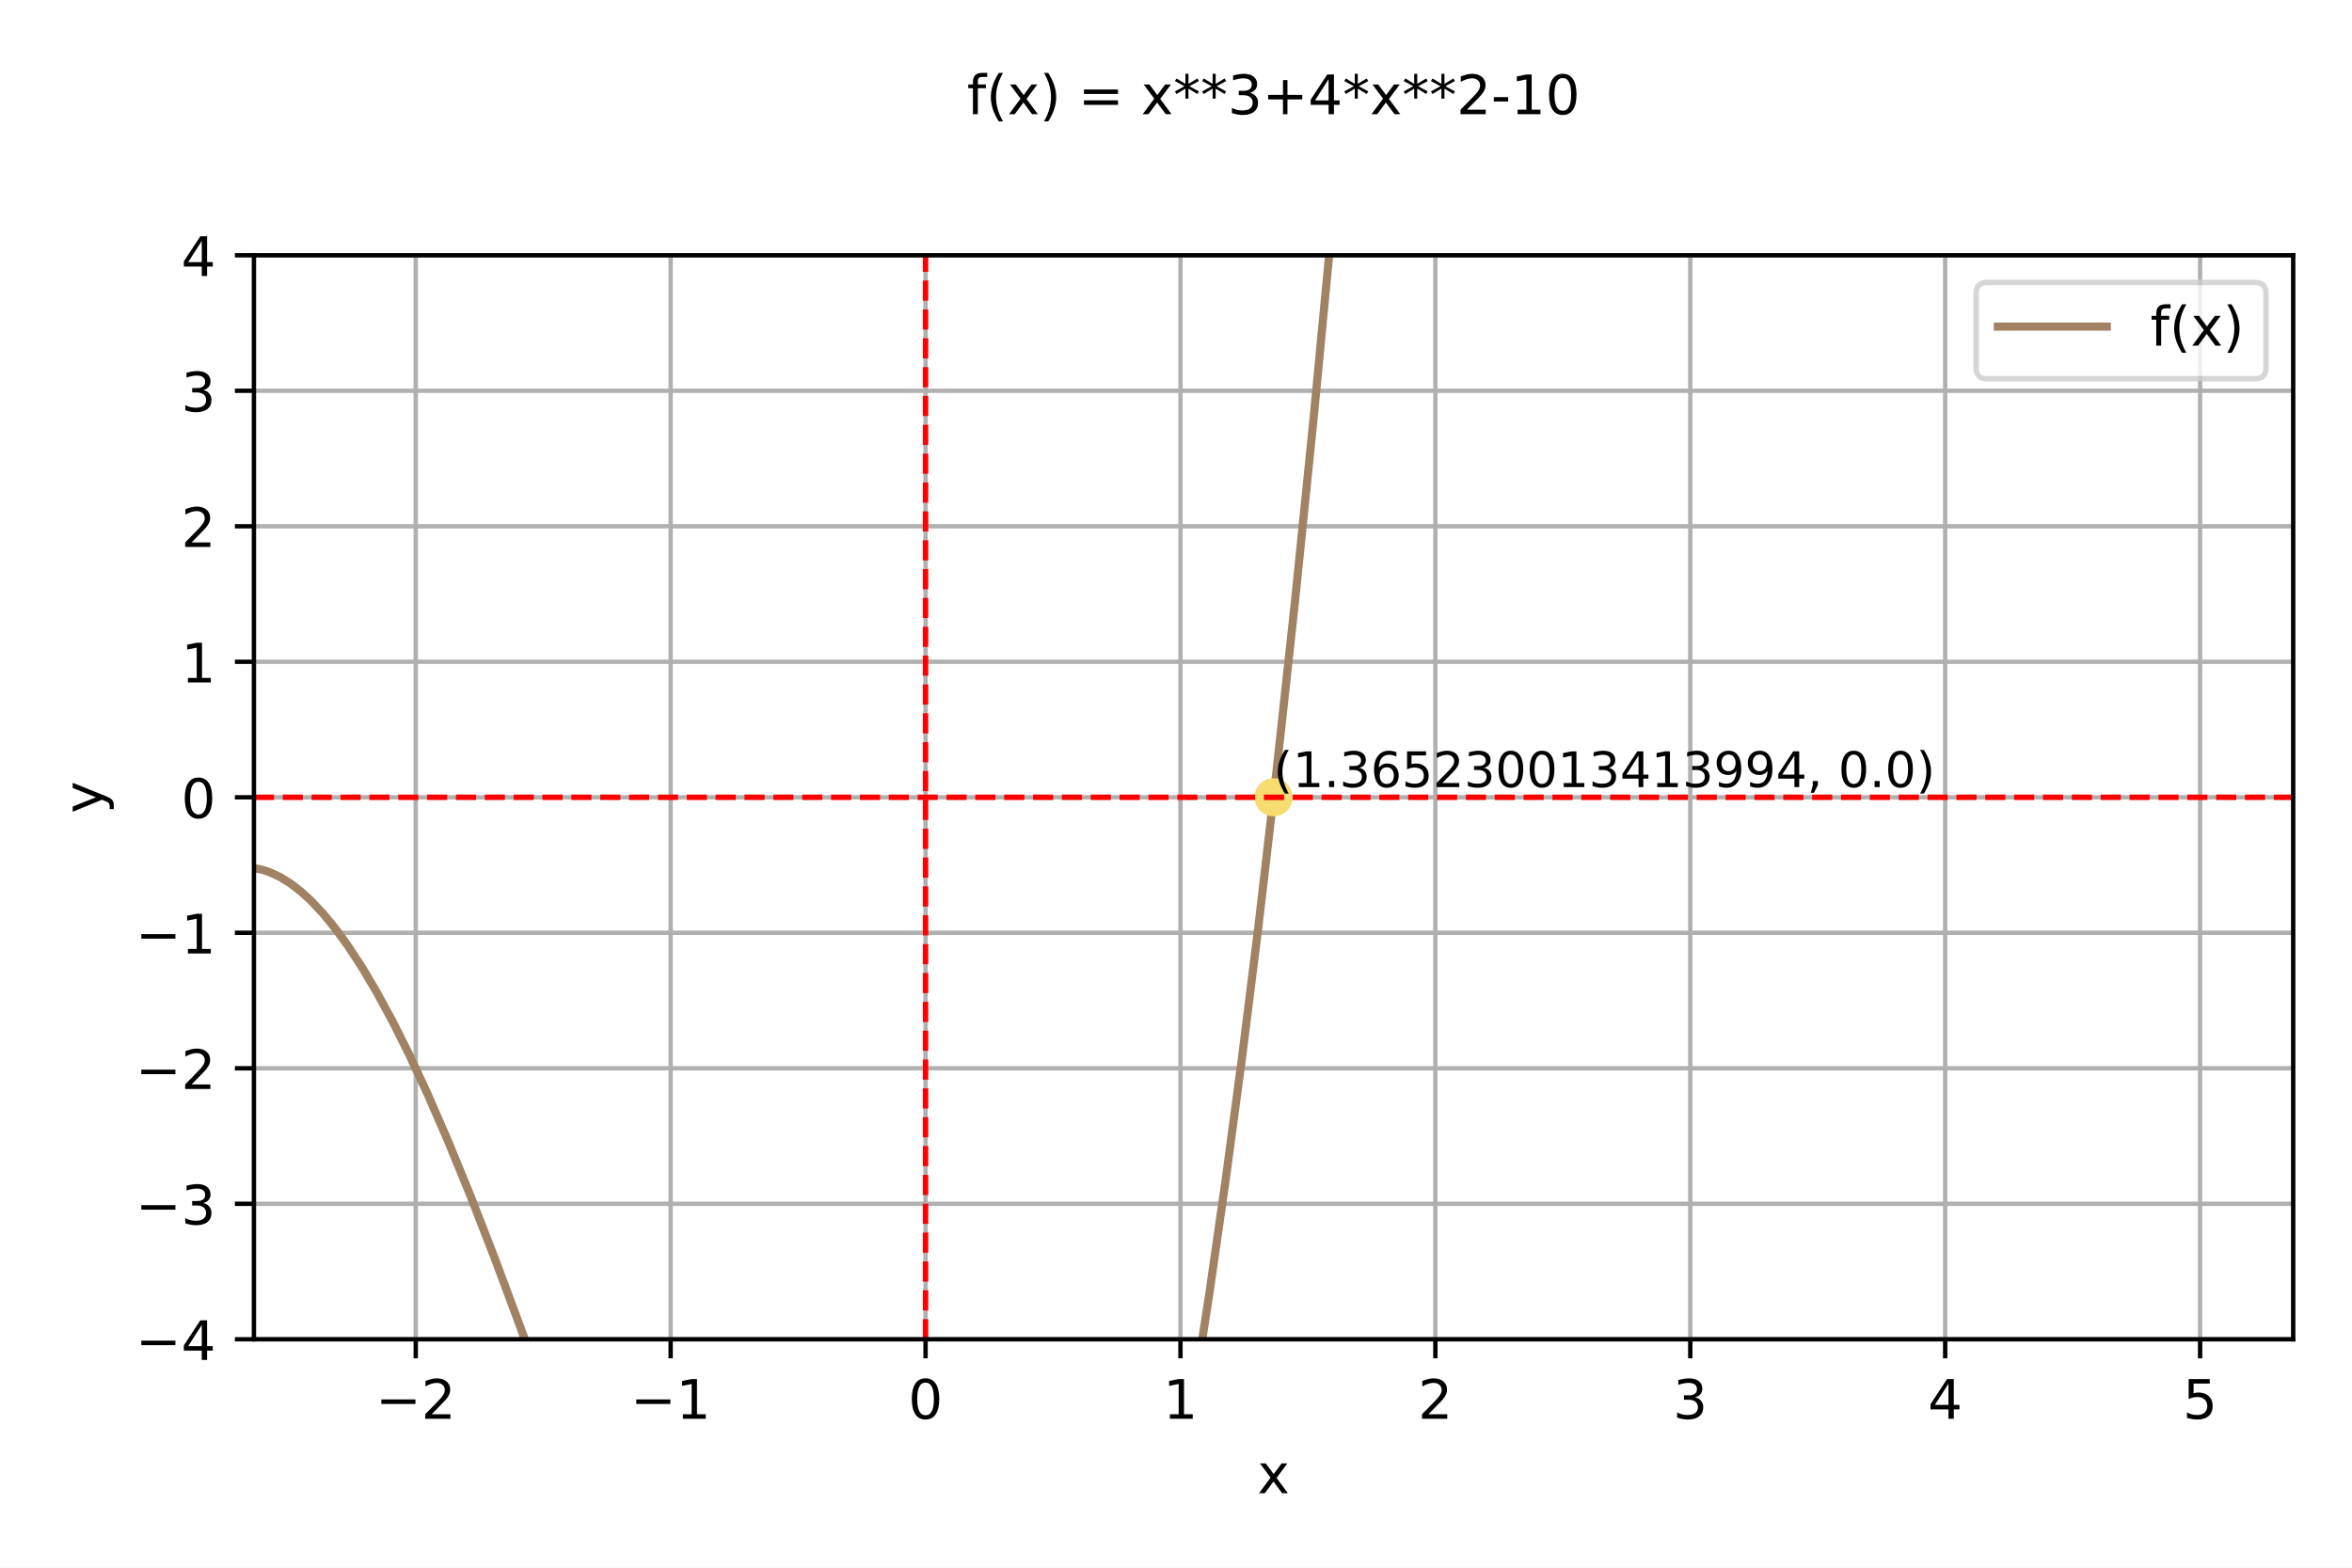
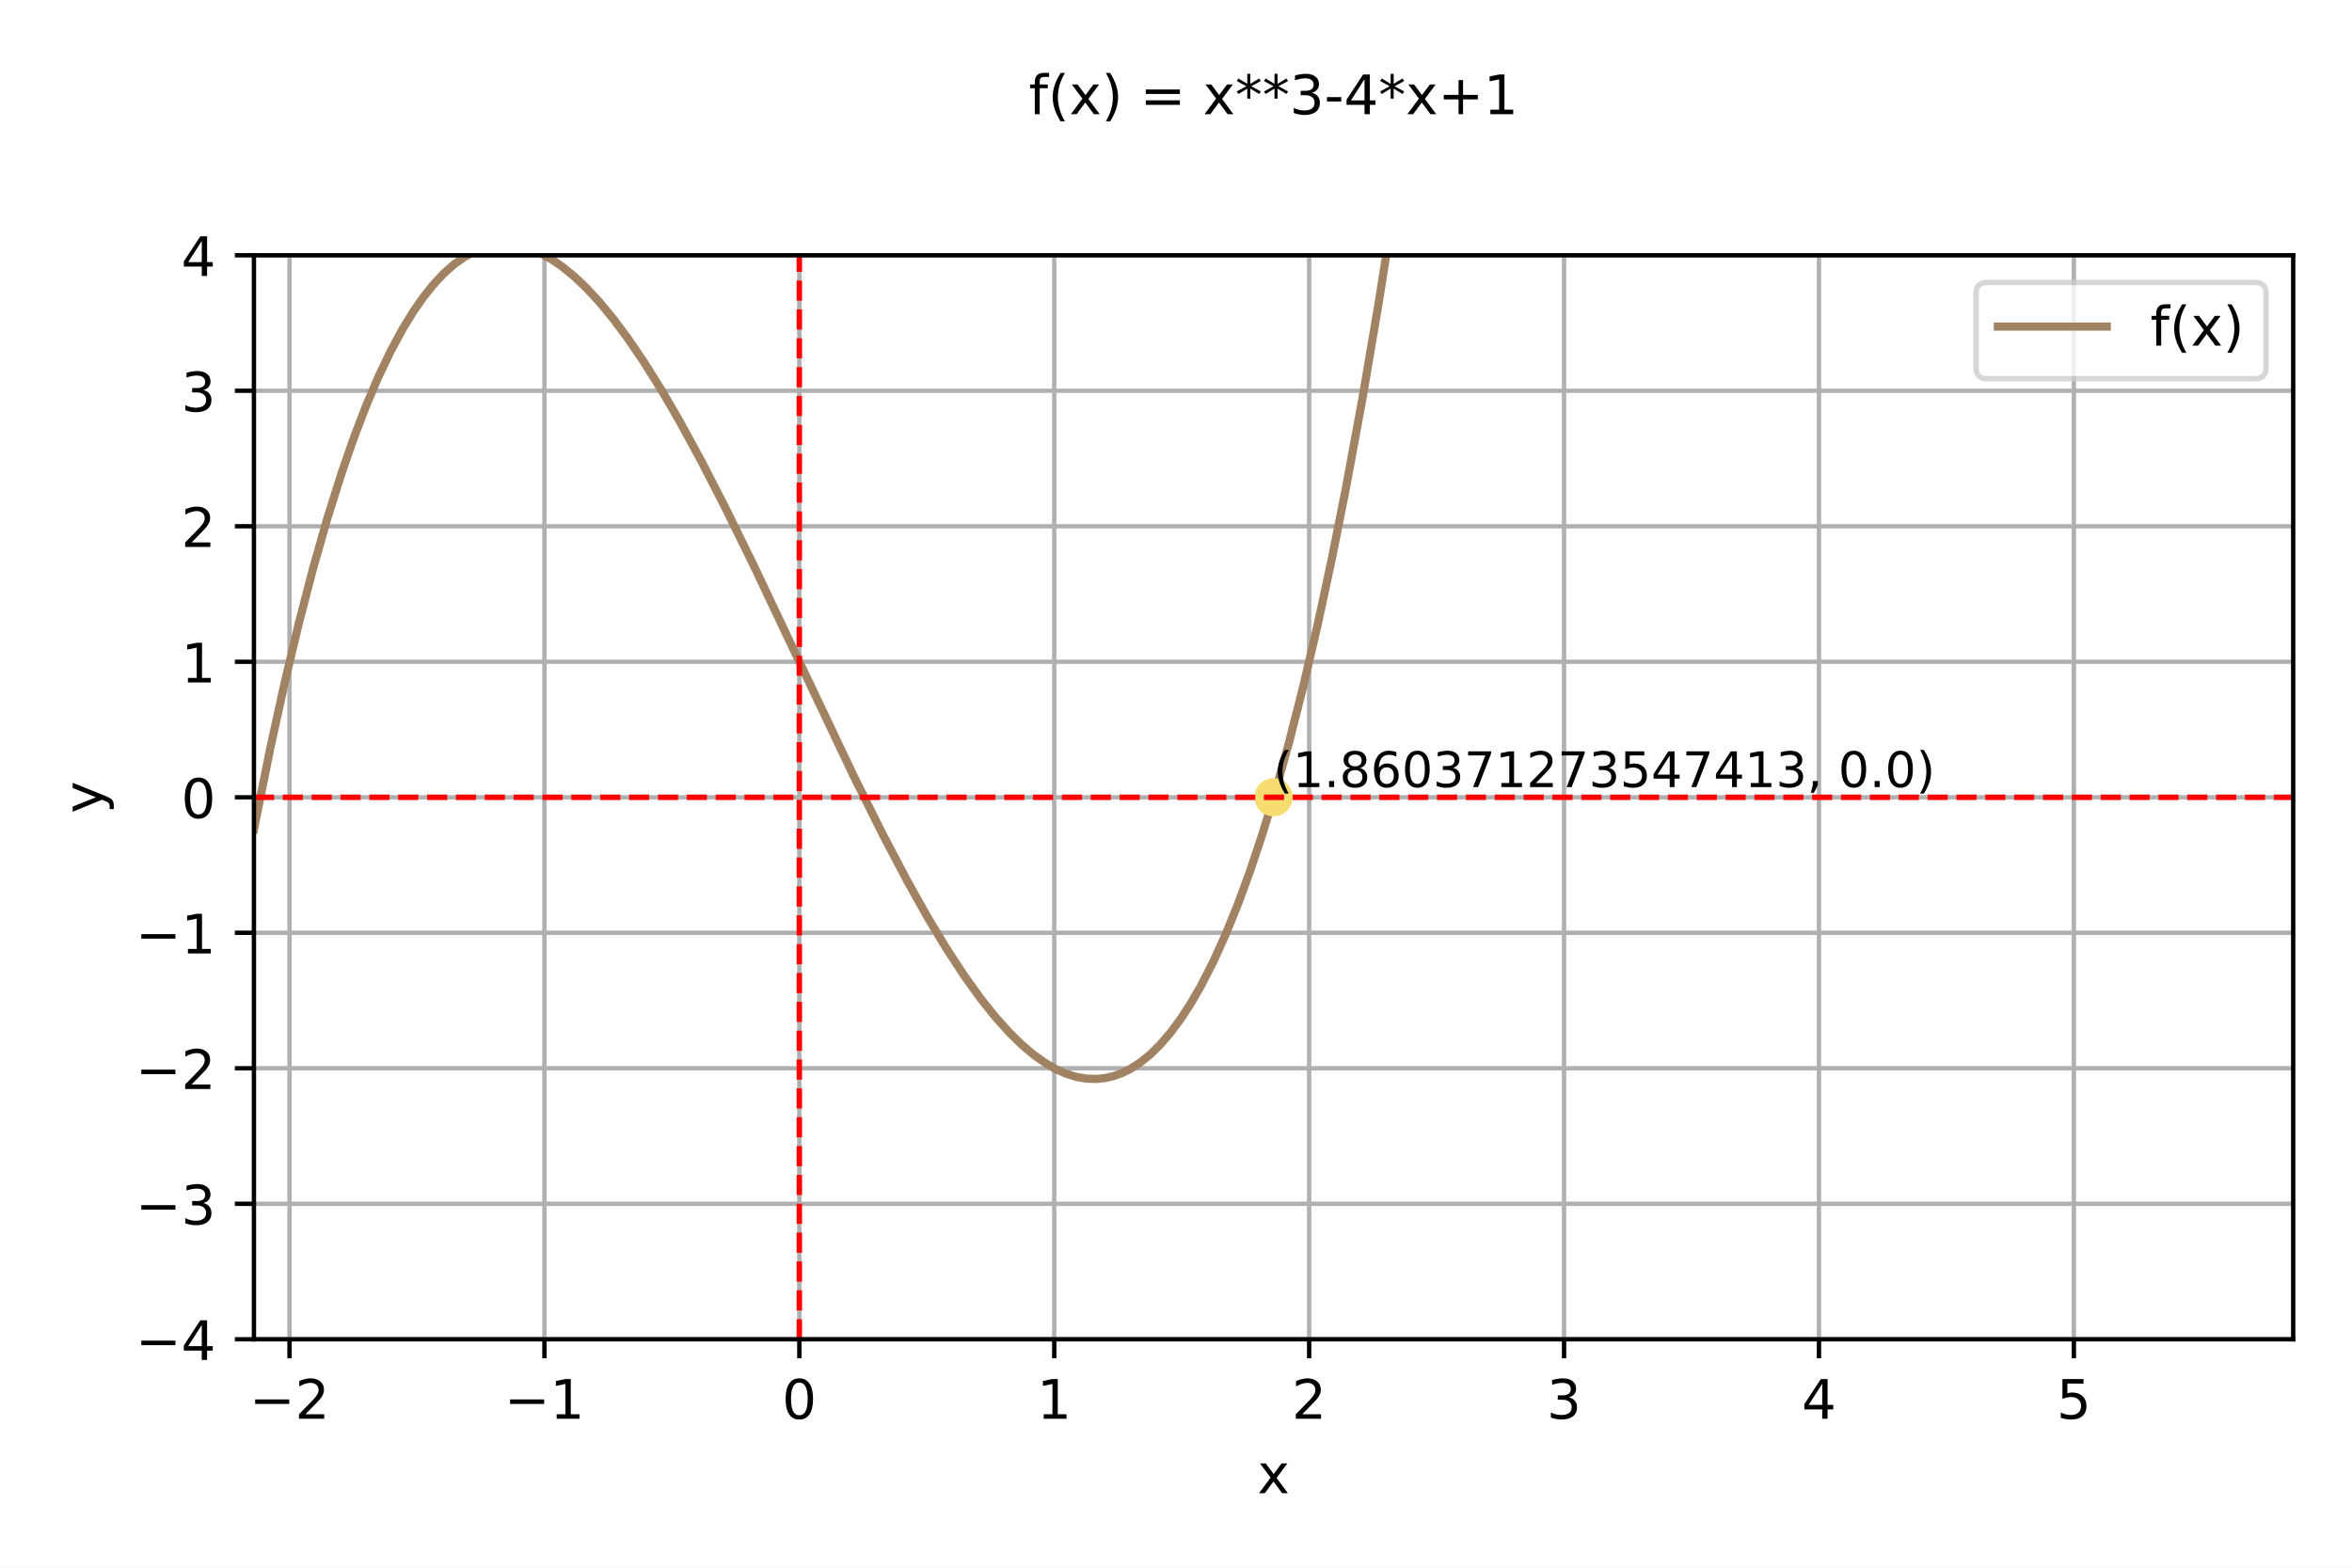
<svg xmlns="http://www.w3.org/2000/svg" xmlns:xlink="http://www.w3.org/1999/xlink" width="432pt" height="288pt" viewBox="0 0 432 288" version="1.1">
  <defs>
    <style type="text/css">*{stroke-linejoin: round; stroke-linecap: butt}</style>
  </defs>
  <g id="figure_1">
    <g id="patch_1">
      <path d="M 0 288  L 432 288  L 432 0  L 0 0  z " style="fill: #ffffff" />
    </g>
    <g id="axes_1">
      <g id="patch_2">
        <path d="M 46.64 246.04  L 421.2 246.04  L 421.2 46.896  L 46.64 46.896  z " style="fill: #ffffff" />
      </g>
      <g id="matplotlib.axis_1">
        <g id="xtick_1">
          <g id="line2d_1">
-             <path d="M 76.36 246.04  L 76.36 46.896  " clip-path="url(#p0cd24b1e50)" style="fill: none; stroke: #b0b0b0; stroke-width: 0.8; stroke-linecap: square" />
+             <path d="M 53.177 246.04  L 53.177 46.896  " clip-path="url(#p2c953a842d)" style="fill: none; stroke: #b0b0b0; stroke-width: 0.8; stroke-linecap: square" />
          </g>
          <g id="line2d_2">
            <defs>
-               <path id="m2d85420185" d="M 0 0  L 0 3.5  " style="stroke: #000000; stroke-width: 0.8" />
+               <path id="mcbe847996c" d="M 0 0  L 0 3.5  " style="stroke: #000000; stroke-width: 0.8" />
            </defs>
            <g>
-               <use xlink:href="#m2d85420185" x="76.36" y="246.04" style="stroke: #000000; stroke-width: 0.8" />
+               <use xlink:href="#mcbe847996c" x="53.177" y="246.04" style="stroke: #000000; stroke-width: 0.8" />
            </g>
          </g>
          <g id="text_1">
-             <g transform="translate(68.98884 260.6384) scale(0.1 -0.1)">
+             <g transform="translate(45.80632 260.6384) scale(0.1 -0.1)">
              <defs>
                <path id="DejaVuSans-2212" d="M 678 2272  L 4684 2272  L 4684 1741  L 678 1741  L 678 2272  z " transform="scale(0.015625)" />
                <path id="DejaVuSans-32" d="M 1228 531  L 3431 531  L 3431 0  L 469 0  L 469 531  Q 828 903 1448 1529  Q 2069 2156 2228 2338  Q 2531 2678 2651 2914  Q 2772 3150 2772 3378  Q 2772 3750 2511 3984  Q 2250 4219 1831 4219  Q 1534 4219 1204 4116  Q 875 4013 500 3803  L 500 4441  Q 881 4594 1212 4672  Q 1544 4750 1819 4750  Q 2544 4750 2975 4387  Q 3406 4025 3406 3419  Q 3406 3131 3298 2873  Q 3191 2616 2906 2266  Q 2828 2175 2409 1742  Q 1991 1309 1228 531  z " transform="scale(0.015625)" />
              </defs>
              <use xlink:href="#DejaVuSans-2212" />
              <use xlink:href="#DejaVuSans-32" x="83.789" />
            </g>
          </g>
        </g>
        <g id="xtick_2">
          <g id="line2d_3">
-             <path d="M 123.18 246.04  L 123.18 46.896  " clip-path="url(#p0cd24b1e50)" style="fill: none; stroke: #b0b0b0; stroke-width: 0.8; stroke-linecap: square" />
+             <path d="M 99.997 246.04  L 99.997 46.896  " clip-path="url(#p2c953a842d)" style="fill: none; stroke: #b0b0b0; stroke-width: 0.8; stroke-linecap: square" />
          </g>
          <g id="line2d_4">
            <g>
-               <use xlink:href="#m2d85420185" x="123.18" y="246.04" style="stroke: #000000; stroke-width: 0.8" />
+               <use xlink:href="#mcbe847996c" x="99.997" y="246.04" style="stroke: #000000; stroke-width: 0.8" />
            </g>
          </g>
          <g id="text_2">
-             <g transform="translate(115.8088 260.6384) scale(0.1 -0.1)">
+             <g transform="translate(92.62632 260.6384) scale(0.1 -0.1)">
              <defs>
                <path id="DejaVuSans-31" d="M 794 531  L 1825 531  L 1825 4091  L 703 3866  L 703 4441  L 1819 4666  L 2450 4666  L 2450 531  L 3481 531  L 3481 0  L 794 0  L 794 531  z " transform="scale(0.015625)" />
              </defs>
              <use xlink:href="#DejaVuSans-2212" />
              <use xlink:href="#DejaVuSans-31" x="83.789" />
            </g>
          </g>
        </g>
        <g id="xtick_3">
          <g id="line2d_5">
-             <path d="M 170 246.04  L 170 46.896  " clip-path="url(#p0cd24b1e50)" style="fill: none; stroke: #b0b0b0; stroke-width: 0.8; stroke-linecap: square" />
+             <path d="M 146.817 246.04  L 146.817 46.896  " clip-path="url(#p2c953a842d)" style="fill: none; stroke: #b0b0b0; stroke-width: 0.8; stroke-linecap: square" />
          </g>
          <g id="line2d_6">
            <g>
-               <use xlink:href="#m2d85420185" x="170" y="246.04" style="stroke: #000000; stroke-width: 0.8" />
+               <use xlink:href="#mcbe847996c" x="146.817" y="246.04" style="stroke: #000000; stroke-width: 0.8" />
            </g>
          </g>
          <g id="text_3">
-             <g transform="translate(166.8187 260.6384) scale(0.1 -0.1)">
+             <g transform="translate(143.6362 260.6384) scale(0.1 -0.1)">
              <defs>
                <path id="DejaVuSans-30" d="M 2034 4250  Q 1547 4250 1301 3770  Q 1056 3291 1056 2328  Q 1056 1369 1301 889  Q 1547 409 2034 409  Q 2525 409 2770 889  Q 3016 1369 3016 2328  Q 3016 3291 2770 3770  Q 2525 4250 2034 4250  z M 2034 4750  Q 2819 4750 3233 4129  Q 3647 3509 3647 2328  Q 3647 1150 3233 529  Q 2819 -91 2034 -91  Q 1250 -91 836 529  Q 422 1150 422 2328  Q 422 3509 836 4129  Q 1250 4750 2034 4750  z " transform="scale(0.015625)" />
              </defs>
              <use xlink:href="#DejaVuSans-30" />
            </g>
          </g>
        </g>
        <g id="xtick_4">
          <g id="line2d_7">
-             <path d="M 216.82 246.04  L 216.82 46.896  " clip-path="url(#p0cd24b1e50)" style="fill: none; stroke: #b0b0b0; stroke-width: 0.8; stroke-linecap: square" />
+             <path d="M 193.637 246.04  L 193.637 46.896  " clip-path="url(#p2c953a842d)" style="fill: none; stroke: #b0b0b0; stroke-width: 0.8; stroke-linecap: square" />
          </g>
          <g id="line2d_8">
            <g>
-               <use xlink:href="#m2d85420185" x="216.82" y="246.04" style="stroke: #000000; stroke-width: 0.8" />
+               <use xlink:href="#mcbe847996c" x="193.637" y="246.04" style="stroke: #000000; stroke-width: 0.8" />
            </g>
          </g>
          <g id="text_4">
-             <g transform="translate(213.6387 260.6384) scale(0.1 -0.1)">
+             <g transform="translate(190.4562 260.6384) scale(0.1 -0.1)">
              <use xlink:href="#DejaVuSans-31" />
            </g>
          </g>
        </g>
        <g id="xtick_5">
          <g id="line2d_9">
-             <path d="M 263.64 246.04  L 263.64 46.896  " clip-path="url(#p0cd24b1e50)" style="fill: none; stroke: #b0b0b0; stroke-width: 0.8; stroke-linecap: square" />
+             <path d="M 240.457 246.04  L 240.457 46.896  " clip-path="url(#p2c953a842d)" style="fill: none; stroke: #b0b0b0; stroke-width: 0.8; stroke-linecap: square" />
          </g>
          <g id="line2d_10">
            <g>
-               <use xlink:href="#m2d85420185" x="263.64" y="246.04" style="stroke: #000000; stroke-width: 0.8" />
+               <use xlink:href="#mcbe847996c" x="240.457" y="246.04" style="stroke: #000000; stroke-width: 0.8" />
            </g>
          </g>
          <g id="text_5">
-             <g transform="translate(260.4587 260.6384) scale(0.1 -0.1)">
+             <g transform="translate(237.2762 260.6384) scale(0.1 -0.1)">
              <use xlink:href="#DejaVuSans-32" />
            </g>
          </g>
        </g>
        <g id="xtick_6">
          <g id="line2d_11">
-             <path d="M 310.46 246.04  L 310.46 46.896  " clip-path="url(#p0cd24b1e50)" style="fill: none; stroke: #b0b0b0; stroke-width: 0.8; stroke-linecap: square" />
+             <path d="M 287.277 246.04  L 287.277 46.896  " clip-path="url(#p2c953a842d)" style="fill: none; stroke: #b0b0b0; stroke-width: 0.8; stroke-linecap: square" />
          </g>
          <g id="line2d_12">
            <g>
-               <use xlink:href="#m2d85420185" x="310.46" y="246.04" style="stroke: #000000; stroke-width: 0.8" />
+               <use xlink:href="#mcbe847996c" x="287.277" y="246.04" style="stroke: #000000; stroke-width: 0.8" />
            </g>
          </g>
          <g id="text_6">
-             <g transform="translate(307.2787 260.6384) scale(0.1 -0.1)">
+             <g transform="translate(284.0962 260.6384) scale(0.1 -0.1)">
              <defs>
                <path id="DejaVuSans-33" d="M 2597 2516  Q 3050 2419 3304 2112  Q 3559 1806 3559 1356  Q 3559 666 3084 287  Q 2609 -91 1734 -91  Q 1441 -91 1130 -33  Q 819 25 488 141  L 488 750  Q 750 597 1062 519  Q 1375 441 1716 441  Q 2309 441 2620 675  Q 2931 909 2931 1356  Q 2931 1769 2642 2001  Q 2353 2234 1838 2234  L 1294 2234  L 1294 2753  L 1863 2753  Q 2328 2753 2575 2939  Q 2822 3125 2822 3475  Q 2822 3834 2567 4026  Q 2313 4219 1838 4219  Q 1578 4219 1281 4162  Q 984 4106 628 3988  L 628 4550  Q 988 4650 1302 4700  Q 1616 4750 1894 4750  Q 2613 4750 3031 4423  Q 3450 4097 3450 3541  Q 3450 3153 3228 2886  Q 3006 2619 2597 2516  z " transform="scale(0.015625)" />
              </defs>
              <use xlink:href="#DejaVuSans-33" />
            </g>
          </g>
        </g>
        <g id="xtick_7">
          <g id="line2d_13">
-             <path d="M 357.28 246.04  L 357.28 46.896  " clip-path="url(#p0cd24b1e50)" style="fill: none; stroke: #b0b0b0; stroke-width: 0.8; stroke-linecap: square" />
+             <path d="M 334.097 246.04  L 334.097 46.896  " clip-path="url(#p2c953a842d)" style="fill: none; stroke: #b0b0b0; stroke-width: 0.8; stroke-linecap: square" />
          </g>
          <g id="line2d_14">
            <g>
-               <use xlink:href="#m2d85420185" x="357.28" y="246.04" style="stroke: #000000; stroke-width: 0.8" />
+               <use xlink:href="#mcbe847996c" x="334.097" y="246.04" style="stroke: #000000; stroke-width: 0.8" />
            </g>
          </g>
          <g id="text_7">
-             <g transform="translate(354.0987 260.6384) scale(0.1 -0.1)">
+             <g transform="translate(330.9162 260.6384) scale(0.1 -0.1)">
              <defs>
                <path id="DejaVuSans-34" d="M 2419 4116  L 825 1625  L 2419 1625  L 2419 4116  z M 2253 4666  L 3047 4666  L 3047 1625  L 3713 1625  L 3713 1100  L 3047 1100  L 3047 0  L 2419 0  L 2419 1100  L 313 1100  L 313 1709  L 2253 4666  z " transform="scale(0.015625)" />
              </defs>
              <use xlink:href="#DejaVuSans-34" />
            </g>
          </g>
        </g>
        <g id="xtick_8">
          <g id="line2d_15">
-             <path d="M 404.1 246.04  L 404.1 46.896  " clip-path="url(#p0cd24b1e50)" style="fill: none; stroke: #b0b0b0; stroke-width: 0.8; stroke-linecap: square" />
+             <path d="M 380.917 246.04  L 380.917 46.896  " clip-path="url(#p2c953a842d)" style="fill: none; stroke: #b0b0b0; stroke-width: 0.8; stroke-linecap: square" />
          </g>
          <g id="line2d_16">
            <g>
-               <use xlink:href="#m2d85420185" x="404.1" y="246.04" style="stroke: #000000; stroke-width: 0.8" />
+               <use xlink:href="#mcbe847996c" x="380.917" y="246.04" style="stroke: #000000; stroke-width: 0.8" />
            </g>
          </g>
          <g id="text_8">
-             <g transform="translate(400.9187 260.6384) scale(0.1 -0.1)">
+             <g transform="translate(377.7362 260.6384) scale(0.1 -0.1)">
              <defs>
                <path id="DejaVuSans-35" d="M 691 4666  L 3169 4666  L 3169 4134  L 1269 4134  L 1269 2991  Q 1406 3038 1543 3061  Q 1681 3084 1819 3084  Q 2600 3084 3056 2656  Q 3513 2228 3513 1497  Q 3513 744 3044 326  Q 2575 -91 1722 -91  Q 1428 -91 1123 -41  Q 819 9 494 109  L 494 744  Q 775 591 1075 516  Q 1375 441 1709 441  Q 2250 441 2565 725  Q 2881 1009 2881 1497  Q 2881 1984 2565 2268  Q 2250 2553 1709 2553  Q 1456 2553 1204 2497  Q 953 2441 691 2322  L 691 4666  z " transform="scale(0.015625)" />
              </defs>
              <use xlink:href="#DejaVuSans-35" />
            </g>
          </g>
        </g>
        <g id="text_9">
          <g transform="translate(230.9606 274.3166) scale(0.1 -0.1)">
            <defs>
              <path id="DejaVuSans-78" d="M 3513 3500  L 2247 1797  L 3578 0  L 2900 0  L 1881 1375  L 863 0  L 184 0  L 1544 1831  L 300 3500  L 978 3500  L 1906 2253  L 2834 3500  L 3513 3500  z " transform="scale(0.015625)" />
            </defs>
            <use xlink:href="#DejaVuSans-78" />
          </g>
        </g>
      </g>
      <g id="matplotlib.axis_2">
        <g id="ytick_1">
          <g id="line2d_17">
-             <path d="M 46.64 246.04  L 421.2 246.04  " clip-path="url(#p0cd24b1e50)" style="fill: none; stroke: #b0b0b0; stroke-width: 0.8; stroke-linecap: square" />
+             <path d="M 46.64 246.04  L 421.2 246.04  " clip-path="url(#p2c953a842d)" style="fill: none; stroke: #b0b0b0; stroke-width: 0.8; stroke-linecap: square" />
          </g>
          <g id="line2d_18">
            <defs>
-               <path id="mfcdcf007ab" d="M 0 0  L -3.5 0  " style="stroke: #000000; stroke-width: 0.8" />
+               <path id="md87ea9a7f2" d="M 0 0  L -3.5 0  " style="stroke: #000000; stroke-width: 0.8" />
            </defs>
            <g>
-               <use xlink:href="#mfcdcf007ab" x="46.64" y="246.04" style="stroke: #000000; stroke-width: 0.8" />
+               <use xlink:href="#md87ea9a7f2" x="46.64" y="246.04" style="stroke: #000000; stroke-width: 0.8" />
            </g>
          </g>
          <g id="text_10">
            <g transform="translate(24.89781 249.8392) scale(0.1 -0.1)">
              <use xlink:href="#DejaVuSans-2212" />
              <use xlink:href="#DejaVuSans-34" x="83.789" />
            </g>
          </g>
        </g>
        <g id="ytick_2">
          <g id="line2d_19">
-             <path d="M 46.64 221.147  L 421.2 221.147  " clip-path="url(#p0cd24b1e50)" style="fill: none; stroke: #b0b0b0; stroke-width: 0.8; stroke-linecap: square" />
+             <path d="M 46.64 221.147  L 421.2 221.147  " clip-path="url(#p2c953a842d)" style="fill: none; stroke: #b0b0b0; stroke-width: 0.8; stroke-linecap: square" />
          </g>
          <g id="line2d_20">
            <g>
-               <use xlink:href="#mfcdcf007ab" x="46.64" y="221.147" style="stroke: #000000; stroke-width: 0.8" />
+               <use xlink:href="#md87ea9a7f2" x="46.64" y="221.147" style="stroke: #000000; stroke-width: 0.8" />
            </g>
          </g>
          <g id="text_11">
            <g transform="translate(24.89781 224.9462) scale(0.1 -0.1)">
              <use xlink:href="#DejaVuSans-2212" />
              <use xlink:href="#DejaVuSans-33" x="83.789" />
            </g>
          </g>
        </g>
        <g id="ytick_3">
          <g id="line2d_21">
-             <path d="M 46.64 196.254  L 421.2 196.254  " clip-path="url(#p0cd24b1e50)" style="fill: none; stroke: #b0b0b0; stroke-width: 0.8; stroke-linecap: square" />
+             <path d="M 46.64 196.254  L 421.2 196.254  " clip-path="url(#p2c953a842d)" style="fill: none; stroke: #b0b0b0; stroke-width: 0.8; stroke-linecap: square" />
          </g>
          <g id="line2d_22">
            <g>
-               <use xlink:href="#mfcdcf007ab" x="46.64" y="196.254" style="stroke: #000000; stroke-width: 0.8" />
+               <use xlink:href="#md87ea9a7f2" x="46.64" y="196.254" style="stroke: #000000; stroke-width: 0.8" />
            </g>
          </g>
          <g id="text_12">
            <g transform="translate(24.89781 200.0532) scale(0.1 -0.1)">
              <use xlink:href="#DejaVuSans-2212" />
              <use xlink:href="#DejaVuSans-32" x="83.789" />
            </g>
          </g>
        </g>
        <g id="ytick_4">
          <g id="line2d_23">
-             <path d="M 46.64 171.361  L 421.2 171.361  " clip-path="url(#p0cd24b1e50)" style="fill: none; stroke: #b0b0b0; stroke-width: 0.8; stroke-linecap: square" />
+             <path d="M 46.64 171.361  L 421.2 171.361  " clip-path="url(#p2c953a842d)" style="fill: none; stroke: #b0b0b0; stroke-width: 0.8; stroke-linecap: square" />
          </g>
          <g id="line2d_24">
            <g>
-               <use xlink:href="#mfcdcf007ab" x="46.64" y="171.361" style="stroke: #000000; stroke-width: 0.8" />
+               <use xlink:href="#md87ea9a7f2" x="46.64" y="171.361" style="stroke: #000000; stroke-width: 0.8" />
            </g>
          </g>
          <g id="text_13">
            <g transform="translate(24.89781 175.1602) scale(0.1 -0.1)">
              <use xlink:href="#DejaVuSans-2212" />
              <use xlink:href="#DejaVuSans-31" x="83.789" />
            </g>
          </g>
        </g>
        <g id="ytick_5">
          <g id="line2d_25">
-             <path d="M 46.64 146.468  L 421.2 146.468  " clip-path="url(#p0cd24b1e50)" style="fill: none; stroke: #b0b0b0; stroke-width: 0.8; stroke-linecap: square" />
+             <path d="M 46.64 146.468  L 421.2 146.468  " clip-path="url(#p2c953a842d)" style="fill: none; stroke: #b0b0b0; stroke-width: 0.8; stroke-linecap: square" />
          </g>
          <g id="line2d_26">
            <g>
-               <use xlink:href="#mfcdcf007ab" x="46.64" y="146.468" style="stroke: #000000; stroke-width: 0.8" />
+               <use xlink:href="#md87ea9a7f2" x="46.64" y="146.468" style="stroke: #000000; stroke-width: 0.8" />
            </g>
          </g>
          <g id="text_14">
            <g transform="translate(33.2775 150.2672) scale(0.1 -0.1)">
              <use xlink:href="#DejaVuSans-30" />
            </g>
          </g>
        </g>
        <g id="ytick_6">
          <g id="line2d_27">
-             <path d="M 46.64 121.575  L 421.2 121.575  " clip-path="url(#p0cd24b1e50)" style="fill: none; stroke: #b0b0b0; stroke-width: 0.8; stroke-linecap: square" />
+             <path d="M 46.64 121.575  L 421.2 121.575  " clip-path="url(#p2c953a842d)" style="fill: none; stroke: #b0b0b0; stroke-width: 0.8; stroke-linecap: square" />
          </g>
          <g id="line2d_28">
            <g>
-               <use xlink:href="#mfcdcf007ab" x="46.64" y="121.575" style="stroke: #000000; stroke-width: 0.8" />
+               <use xlink:href="#md87ea9a7f2" x="46.64" y="121.575" style="stroke: #000000; stroke-width: 0.8" />
            </g>
          </g>
          <g id="text_15">
            <g transform="translate(33.2775 125.3742) scale(0.1 -0.1)">
              <use xlink:href="#DejaVuSans-31" />
            </g>
          </g>
        </g>
        <g id="ytick_7">
          <g id="line2d_29">
-             <path d="M 46.64 96.682  L 421.2 96.682  " clip-path="url(#p0cd24b1e50)" style="fill: none; stroke: #b0b0b0; stroke-width: 0.8; stroke-linecap: square" />
+             <path d="M 46.64 96.682  L 421.2 96.682  " clip-path="url(#p2c953a842d)" style="fill: none; stroke: #b0b0b0; stroke-width: 0.8; stroke-linecap: square" />
          </g>
          <g id="line2d_30">
            <g>
-               <use xlink:href="#mfcdcf007ab" x="46.64" y="96.682" style="stroke: #000000; stroke-width: 0.8" />
+               <use xlink:href="#md87ea9a7f2" x="46.64" y="96.682" style="stroke: #000000; stroke-width: 0.8" />
            </g>
          </g>
          <g id="text_16">
            <g transform="translate(33.2775 100.4812) scale(0.1 -0.1)">
              <use xlink:href="#DejaVuSans-32" />
            </g>
          </g>
        </g>
        <g id="ytick_8">
          <g id="line2d_31">
-             <path d="M 46.64 71.789  L 421.2 71.789  " clip-path="url(#p0cd24b1e50)" style="fill: none; stroke: #b0b0b0; stroke-width: 0.8; stroke-linecap: square" />
+             <path d="M 46.64 71.789  L 421.2 71.789  " clip-path="url(#p2c953a842d)" style="fill: none; stroke: #b0b0b0; stroke-width: 0.8; stroke-linecap: square" />
          </g>
          <g id="line2d_32">
            <g>
-               <use xlink:href="#mfcdcf007ab" x="46.64" y="71.789" style="stroke: #000000; stroke-width: 0.8" />
+               <use xlink:href="#md87ea9a7f2" x="46.64" y="71.789" style="stroke: #000000; stroke-width: 0.8" />
            </g>
          </g>
          <g id="text_17">
            <g transform="translate(33.2775 75.58822) scale(0.1 -0.1)">
              <use xlink:href="#DejaVuSans-33" />
            </g>
          </g>
        </g>
        <g id="ytick_9">
          <g id="line2d_33">
-             <path d="M 46.64 46.896  L 421.2 46.896  " clip-path="url(#p0cd24b1e50)" style="fill: none; stroke: #b0b0b0; stroke-width: 0.8; stroke-linecap: square" />
+             <path d="M 46.64 46.896  L 421.2 46.896  " clip-path="url(#p2c953a842d)" style="fill: none; stroke: #b0b0b0; stroke-width: 0.8; stroke-linecap: square" />
          </g>
          <g id="line2d_34">
            <g>
-               <use xlink:href="#mfcdcf007ab" x="46.64" y="46.896" style="stroke: #000000; stroke-width: 0.8" />
+               <use xlink:href="#md87ea9a7f2" x="46.64" y="46.896" style="stroke: #000000; stroke-width: 0.8" />
            </g>
          </g>
          <g id="text_18">
            <g transform="translate(33.2775 50.69522) scale(0.1 -0.1)">
              <use xlink:href="#DejaVuSans-34" />
            </g>
          </g>
        </g>
        <g id="text_19">
          <g transform="translate(18.81812 149.4274) rotate(-90) scale(0.1 -0.1)">
            <defs>
              <path id="DejaVuSans-79" d="M 2059 -325  Q 1816 -950 1584 -1140  Q 1353 -1331 966 -1331  L 506 -1331  L 506 -850  L 844 -850  Q 1081 -850 1212 -737  Q 1344 -625 1503 -206  L 1606 56  L 191 3500  L 800 3500  L 1894 763  L 2988 3500  L 3597 3500  L 2059 -325  z " transform="scale(0.015625)" />
            </defs>
            <use xlink:href="#DejaVuSans-79" />
          </g>
        </g>
      </g>
      <g id="line2d_35">
-         <path d="M 46.64 159.476  L 48.14 159.776  L 49.639 160.27  L 51.514 161.155  L 53.389 162.325  L 55.264 163.773  L 57.138 165.489  L 59.388 167.887  L 61.637 170.64  L 63.887 173.732  L 66.512 177.744  L 69.136 182.168  L 72.136 187.694  L 75.135 193.684  L 78.509 200.928  L 82.259 209.54  L 86.383 219.608  L 90.882 231.186  L 96.131 245.306  L 103.255 265.162  L 111.675 289  M 213.59 289  L 216.111 275.042  L 219.11 257.119  L 222.11 237.737  L 225.109 216.855  L 228.109 194.434  L 231.108 170.435  L 234.482 141.501  L 237.857 110.464  L 241.231 77.268  L 244.606 41.858  L 247.98 4.176  L 248.428 -1  L 248.428 -1  " clip-path="url(#p0cd24b1e50)" style="fill: none; stroke: #a18262; stroke-width: 1.5; stroke-linecap: square" />
+         <path d="M 46.64 152.361  L 49.639 137.487  L 52.264 125.517  L 54.889 114.495  L 57.513 104.395  L 60.138 95.189  L 62.762 86.853  L 65.012 80.379  L 67.261 74.508  L 69.511 69.222  L 71.761 64.506  L 74.01 60.343  L 75.885 57.283  L 77.76 54.587  L 79.634 52.244  L 81.509 50.244  L 83.384 48.578  L 85.258 47.237  L 87.133 46.211  L 89.008 45.489  L 90.507 45.126  L 92.007 44.947  L 93.882 44.974  L 95.756 45.272  L 97.631 45.832  L 99.506 46.643  L 101.381 47.696  L 103.255 48.981  L 105.505 50.817  L 107.754 52.957  L 110.004 55.384  L 112.629 58.558  L 115.253 62.075  L 118.253 66.479  L 121.627 71.88  L 125.001 77.697  L 128.751 84.583  L 133.25 93.327  L 138.499 104.024  L 146.373 120.629  L 156.871 142.709  L 162.12 153.25  L 166.619 161.804  L 170.369 168.493  L 173.743 174.103  L 177.117 179.267  L 180.117 183.437  L 182.741 186.73  L 185.366 189.663  L 187.616 191.87  L 189.865 193.777  L 192.115 195.366  L 193.989 196.437  L 195.864 197.266  L 197.739 197.845  L 199.613 198.163  L 201.488 198.211  L 202.988 198.049  L 204.488 197.702  L 205.987 197.167  L 207.487 196.439  L 209.362 195.248  L 211.236 193.737  L 213.111 191.897  L 214.986 189.718  L 216.86 187.191  L 218.735 184.305  L 220.61 181.051  L 222.859 176.648  L 225.109 171.684  L 227.359 166.144  L 229.608 160.011  L 231.858 153.268  L 234.107 145.899  L 236.732 136.488  L 239.357 126.175  L 241.981 114.935  L 244.606 102.741  L 247.23 89.567  L 250.23 73.277  L 253.229 55.633  L 256.229 36.595  L 259.228 16.125  L 261.586 -1  L 261.586 -1  " clip-path="url(#p2c953a842d)" style="fill: none; stroke: #a18262; stroke-width: 1.5; stroke-linecap: square" />
      </g>
      <g id="line2d_36">
-         <path d="M 233.92 146.468  " clip-path="url(#p0cd24b1e50)" style="fill: none; stroke: #f7dc6f; stroke-width: 1.5; stroke-linecap: square" />
+         <path d="M 233.92 146.468  " clip-path="url(#p2c953a842d)" style="fill: none; stroke: #f7dc6f; stroke-width: 1.5; stroke-linecap: square" />
        <defs>
-           <path id="me4dd38c608" d="M 0 3  C 0.796 3 1.559 2.684 2.121 2.121  C 2.684 1.559 3 0.796 3 0  C 3 -0.796 2.684 -1.559 2.121 -2.121  C 1.559 -2.684 0.796 -3 0 -3  C -0.796 -3 -1.559 -2.684 -2.121 -2.121  C -2.684 -1.559 -3 -0.796 -3 0  C -3 0.796 -2.684 1.559 -2.121 2.121  C -1.559 2.684 -0.796 3 0 3  z " style="stroke: #f7dc6f" />
+           <path id="me2b96952c6" d="M 0 3  C 0.796 3 1.559 2.684 2.121 2.121  C 2.684 1.559 3 0.796 3 0  C 3 -0.796 2.684 -1.559 2.121 -2.121  C 1.559 -2.684 0.796 -3 0 -3  C -0.796 -3 -1.559 -2.684 -2.121 -2.121  C -2.684 -1.559 -3 -0.796 -3 0  C -3 0.796 -2.684 1.559 -2.121 2.121  C -1.559 2.684 -0.796 3 0 3  z " style="stroke: #f7dc6f" />
        </defs>
-         <g clip-path="url(#p0cd24b1e50)">
-           <use xlink:href="#me4dd38c608" x="233.92" y="146.468" style="fill: #f7dc6f; stroke: #f7dc6f" />
+         <g clip-path="url(#p2c953a842d)">
+           <use xlink:href="#me2b96952c6" x="233.92" y="146.468" style="fill: #f7dc6f; stroke: #f7dc6f" />
        </g>
      </g>
      <g id="line2d_37">
-         <path d="M 46.64 146.468  L 421.2 146.468  " clip-path="url(#p0cd24b1e50)" style="fill: none; stroke-dasharray: 3.7,1.6; stroke-dashoffset: 0; stroke: #ff0000" />
+         <path d="M 46.64 146.468  L 421.2 146.468  " clip-path="url(#p2c953a842d)" style="fill: none; stroke-dasharray: 3.7,1.6; stroke-dashoffset: 0; stroke: #ff0000" />
      </g>
      <g id="line2d_38">
-         <path d="M 170 246.04  L 170 46.896  " clip-path="url(#p0cd24b1e50)" style="fill: none; stroke-dasharray: 3.7,1.6; stroke-dashoffset: 0; stroke: #ff0000" />
+         <path d="M 146.817 246.04  L 146.817 46.896  " clip-path="url(#p2c953a842d)" style="fill: none; stroke-dasharray: 3.7,1.6; stroke-dashoffset: 0; stroke: #ff0000" />
      </g>
      <g id="patch_3">
        <path d="M 46.64 246.04  L 46.64 46.896  " style="fill: none; stroke: #000000; stroke-width: 0.8; stroke-linejoin: miter; stroke-linecap: square" />
      </g>
      <g id="patch_4">
        <path d="M 421.2 246.04  L 421.2 46.896  " style="fill: none; stroke: #000000; stroke-width: 0.8; stroke-linejoin: miter; stroke-linecap: square" />
      </g>
      <g id="patch_5">
        <path d="M 46.64 246.04  L 421.2 246.04  " style="fill: none; stroke: #000000; stroke-width: 0.8; stroke-linejoin: miter; stroke-linecap: square" />
      </g>
      <g id="patch_6">
        <path d="M 46.64 46.896  L 421.2 46.896  " style="fill: none; stroke: #000000; stroke-width: 0.8; stroke-linejoin: miter; stroke-linecap: square" />
      </g>
      <g id="text_20">
        <g transform="translate(233.92 144.5963) scale(0.09 -0.09)">
          <defs>
            <path id="DejaVuSans-28" d="M 1984 4856  Q 1566 4138 1362 3434  Q 1159 2731 1159 2009  Q 1159 1288 1364 580  Q 1569 -128 1984 -844  L 1484 -844  Q 1016 -109 783 600  Q 550 1309 550 2009  Q 550 2706 781 3412  Q 1013 4119 1484 4856  L 1984 4856  z " transform="scale(0.015625)" />
            <path id="DejaVuSans-2e" d="M 684 794  L 1344 794  L 1344 0  L 684 0  L 684 794  z " transform="scale(0.015625)" />
+             <path id="DejaVuSans-38" d="M 2034 2216  Q 1584 2216 1326 1975  Q 1069 1734 1069 1313  Q 1069 891 1326 650  Q 1584 409 2034 409  Q 2484 409 2743 651  Q 3003 894 3003 1313  Q 3003 1734 2745 1975  Q 2488 2216 2034 2216  z M 1403 2484  Q 997 2584 770 2862  Q 544 3141 544 3541  Q 544 4100 942 4425  Q 1341 4750 2034 4750  Q 2731 4750 3128 4425  Q 3525 4100 3525 3541  Q 3525 3141 3298 2862  Q 3072 2584 2669 2484  Q 3125 2378 3379 2068  Q 3634 1759 3634 1313  Q 3634 634 3220 271  Q 2806 -91 2034 -91  Q 1263 -91 848 271  Q 434 634 434 1313  Q 434 1759 690 2068  Q 947 2378 1403 2484  z M 1172 3481  Q 1172 3119 1398 2916  Q 1625 2713 2034 2713  Q 2441 2713 2670 2916  Q 2900 3119 2900 3481  Q 2900 3844 2670 4047  Q 2441 4250 2034 4250  Q 1625 4250 1398 4047  Q 1172 3844 1172 3481  z " transform="scale(0.015625)" />
            <path id="DejaVuSans-36" d="M 2113 2584  Q 1688 2584 1439 2293  Q 1191 2003 1191 1497  Q 1191 994 1439 701  Q 1688 409 2113 409  Q 2538 409 2786 701  Q 3034 994 3034 1497  Q 3034 2003 2786 2293  Q 2538 2584 2113 2584  z M 3366 4563  L 3366 3988  Q 3128 4100 2886 4159  Q 2644 4219 2406 4219  Q 1781 4219 1451 3797  Q 1122 3375 1075 2522  Q 1259 2794 1537 2939  Q 1816 3084 2150 3084  Q 2853 3084 3261 2657  Q 3669 2231 3669 1497  Q 3669 778 3244 343  Q 2819 -91 2113 -91  Q 1303 -91 875 529  Q 447 1150 447 2328  Q 447 3434 972 4092  Q 1497 4750 2381 4750  Q 2619 4750 2861 4703  Q 3103 4656 3366 4563  z " transform="scale(0.015625)" />
-             <path id="DejaVuSans-39" d="M 703 97  L 703 672  Q 941 559 1184 500  Q 1428 441 1663 441  Q 2288 441 2617 861  Q 2947 1281 2994 2138  Q 2813 1869 2534 1725  Q 2256 1581 1919 1581  Q 1219 1581 811 2004  Q 403 2428 403 3163  Q 403 3881 828 4315  Q 1253 4750 1959 4750  Q 2769 4750 3195 4129  Q 3622 3509 3622 2328  Q 3622 1225 3098 567  Q 2575 -91 1691 -91  Q 1453 -91 1209 -44  Q 966 3 703 97  z M 1959 2075  Q 2384 2075 2632 2365  Q 2881 2656 2881 3163  Q 2881 3666 2632 3958  Q 2384 4250 1959 4250  Q 1534 4250 1286 3958  Q 1038 3666 1038 3163  Q 1038 2656 1286 2365  Q 1534 2075 1959 2075  z " transform="scale(0.015625)" />
+             <path id="DejaVuSans-37" d="M 525 4666  L 3525 4666  L 3525 4397  L 1831 0  L 1172 0  L 2766 4134  L 525 4134  L 525 4666  z " transform="scale(0.015625)" />
            <path id="DejaVuSans-2c" d="M 750 794  L 1409 794  L 1409 256  L 897 -744  L 494 -744  L 750 256  L 750 794  z " transform="scale(0.015625)" />
            <path id="DejaVuSans-20" transform="scale(0.015625)" />
            <path id="DejaVuSans-29" d="M 513 4856  L 1013 4856  Q 1481 4119 1714 3412  Q 1947 2706 1947 2009  Q 1947 1309 1714 600  Q 1481 -109 1013 -844  L 513 -844  Q 928 -128 1133 580  Q 1338 1288 1338 2009  Q 1338 2731 1133 3434  Q 928 4138 513 4856  z " transform="scale(0.015625)" />
          </defs>
          <use xlink:href="#DejaVuSans-28" />
          <use xlink:href="#DejaVuSans-31" x="39.014" />
          <use xlink:href="#DejaVuSans-2e" x="102.637" />
-           <use xlink:href="#DejaVuSans-33" x="134.424" />
+           <use xlink:href="#DejaVuSans-38" x="134.424" />
          <use xlink:href="#DejaVuSans-36" x="198.047" />
-           <use xlink:href="#DejaVuSans-35" x="261.67" />
-           <use xlink:href="#DejaVuSans-32" x="325.293" />
-           <use xlink:href="#DejaVuSans-33" x="388.916" />
-           <use xlink:href="#DejaVuSans-30" x="452.539" />
-           <use xlink:href="#DejaVuSans-30" x="516.162" />
-           <use xlink:href="#DejaVuSans-31" x="579.785" />
+           <use xlink:href="#DejaVuSans-30" x="261.67" />
+           <use xlink:href="#DejaVuSans-33" x="325.293" />
+           <use xlink:href="#DejaVuSans-37" x="388.916" />
+           <use xlink:href="#DejaVuSans-31" x="452.539" />
+           <use xlink:href="#DejaVuSans-32" x="516.162" />
+           <use xlink:href="#DejaVuSans-37" x="579.785" />
          <use xlink:href="#DejaVuSans-33" x="643.408" />
-           <use xlink:href="#DejaVuSans-34" x="707.031" />
-           <use xlink:href="#DejaVuSans-31" x="770.654" />
-           <use xlink:href="#DejaVuSans-33" x="834.277" />
-           <use xlink:href="#DejaVuSans-39" x="897.9" />
-           <use xlink:href="#DejaVuSans-39" x="961.523" />
-           <use xlink:href="#DejaVuSans-34" x="1025.146" />
+           <use xlink:href="#DejaVuSans-35" x="707.031" />
+           <use xlink:href="#DejaVuSans-34" x="770.654" />
+           <use xlink:href="#DejaVuSans-37" x="834.277" />
+           <use xlink:href="#DejaVuSans-34" x="897.9" />
+           <use xlink:href="#DejaVuSans-31" x="961.523" />
+           <use xlink:href="#DejaVuSans-33" x="1025.146" />
          <use xlink:href="#DejaVuSans-2c" x="1088.77" />
          <use xlink:href="#DejaVuSans-20" x="1120.557" />
          <use xlink:href="#DejaVuSans-30" x="1152.344" />
          <use xlink:href="#DejaVuSans-2e" x="1215.967" />
          <use xlink:href="#DejaVuSans-30" x="1247.754" />
          <use xlink:href="#DejaVuSans-29" x="1311.377" />
        </g>
      </g>
      <g id="text_21">
-         <g transform="translate(177.6122 20.9816) scale(0.1 -0.1)">
+         <g transform="translate(188.9747 20.9816) scale(0.1 -0.1)">
          <defs>
            <path id="DejaVuSans-66" d="M 2375 4863  L 2375 4384  L 1825 4384  Q 1516 4384 1395 4259  Q 1275 4134 1275 3809  L 1275 3500  L 2222 3500  L 2222 3053  L 1275 3053  L 1275 0  L 697 0  L 697 3053  L 147 3053  L 147 3500  L 697 3500  L 697 3744  Q 697 4328 969 4595  Q 1241 4863 1831 4863  L 2375 4863  z " transform="scale(0.015625)" />
            <path id="DejaVuSans-3d" d="M 678 2906  L 4684 2906  L 4684 2381  L 678 2381  L 678 2906  z M 678 1631  L 4684 1631  L 4684 1100  L 678 1100  L 678 1631  z " transform="scale(0.015625)" />
            <path id="DejaVuSans-2a" d="M 3009 3897  L 1888 3291  L 3009 2681  L 2828 2375  L 1778 3009  L 1778 1831  L 1422 1831  L 1422 3009  L 372 2375  L 191 2681  L 1313 3291  L 191 3897  L 372 4206  L 1422 3572  L 1422 4750  L 1778 4750  L 1778 3572  L 2828 4206  L 3009 3897  z " transform="scale(0.015625)" />
+             <path id="DejaVuSans-2d" d="M 313 2009  L 1997 2009  L 1997 1497  L 313 1497  L 313 2009  z " transform="scale(0.015625)" />
            <path id="DejaVuSans-2b" d="M 2944 4013  L 2944 2272  L 4684 2272  L 4684 1741  L 2944 1741  L 2944 0  L 2419 0  L 2419 1741  L 678 1741  L 678 2272  L 2419 2272  L 2419 4013  L 2944 4013  z " transform="scale(0.015625)" />
-             <path id="DejaVuSans-2d" d="M 313 2009  L 1997 2009  L 1997 1497  L 313 1497  L 313 2009  z " transform="scale(0.015625)" />
          </defs>
          <use xlink:href="#DejaVuSans-66" />
          <use xlink:href="#DejaVuSans-28" x="35.205" />
          <use xlink:href="#DejaVuSans-78" x="74.219" />
          <use xlink:href="#DejaVuSans-29" x="133.398" />
          <use xlink:href="#DejaVuSans-20" x="172.412" />
          <use xlink:href="#DejaVuSans-3d" x="204.199" />
          <use xlink:href="#DejaVuSans-20" x="287.988" />
          <use xlink:href="#DejaVuSans-78" x="319.775" />
          <use xlink:href="#DejaVuSans-2a" x="378.955" />
          <use xlink:href="#DejaVuSans-2a" x="428.955" />
          <use xlink:href="#DejaVuSans-33" x="478.955" />
-           <use xlink:href="#DejaVuSans-2b" x="542.578" />
-           <use xlink:href="#DejaVuSans-34" x="626.367" />
-           <use xlink:href="#DejaVuSans-2a" x="689.99" />
-           <use xlink:href="#DejaVuSans-78" x="739.99" />
-           <use xlink:href="#DejaVuSans-2a" x="799.17" />
-           <use xlink:href="#DejaVuSans-2a" x="849.17" />
-           <use xlink:href="#DejaVuSans-32" x="899.17" />
-           <use xlink:href="#DejaVuSans-2d" x="962.793" />
-           <use xlink:href="#DejaVuSans-31" x="998.877" />
-           <use xlink:href="#DejaVuSans-30" x="1062.5" />
+           <use xlink:href="#DejaVuSans-2d" x="542.578" />
+           <use xlink:href="#DejaVuSans-34" x="578.662" />
+           <use xlink:href="#DejaVuSans-2a" x="642.285" />
+           <use xlink:href="#DejaVuSans-78" x="692.285" />
+           <use xlink:href="#DejaVuSans-2b" x="751.465" />
+           <use xlink:href="#DejaVuSans-31" x="835.254" />
        </g>
      </g>
      <g id="legend_1">
        <g id="patch_7">
          <path d="M 364.958 69.574  L 414.2 69.574  Q 416.2 69.574 416.2 67.574  L 416.2 53.896  Q 416.2 51.896 414.2 51.896  L 364.958 51.896  Q 362.958 51.896 362.958 53.896  L 362.958 67.574  Q 362.958 69.574 364.958 69.574  z " style="fill: #ffffff; opacity: 0.8; stroke: #cccccc; stroke-linejoin: miter" />
        </g>
        <g id="line2d_39">
          <path d="M 366.958 59.994  L 376.958 59.994  L 386.958 59.994  " style="fill: none; stroke: #a18262; stroke-width: 1.5; stroke-linecap: square" />
        </g>
        <g id="text_22">
          <g transform="translate(394.9578 63.49444) scale(0.1 -0.1)">
            <use xlink:href="#DejaVuSans-66" />
            <use xlink:href="#DejaVuSans-28" x="35.205" />
            <use xlink:href="#DejaVuSans-78" x="74.219" />
            <use xlink:href="#DejaVuSans-29" x="133.398" />
          </g>
        </g>
      </g>
    </g>
  </g>
  <defs>
-     <clipPath id="p0cd24b1e50">
+     <clipPath id="p2c953a842d">
      <rect x="46.64" y="46.896" width="374.56" height="199.144" />
    </clipPath>
  </defs>
</svg>
